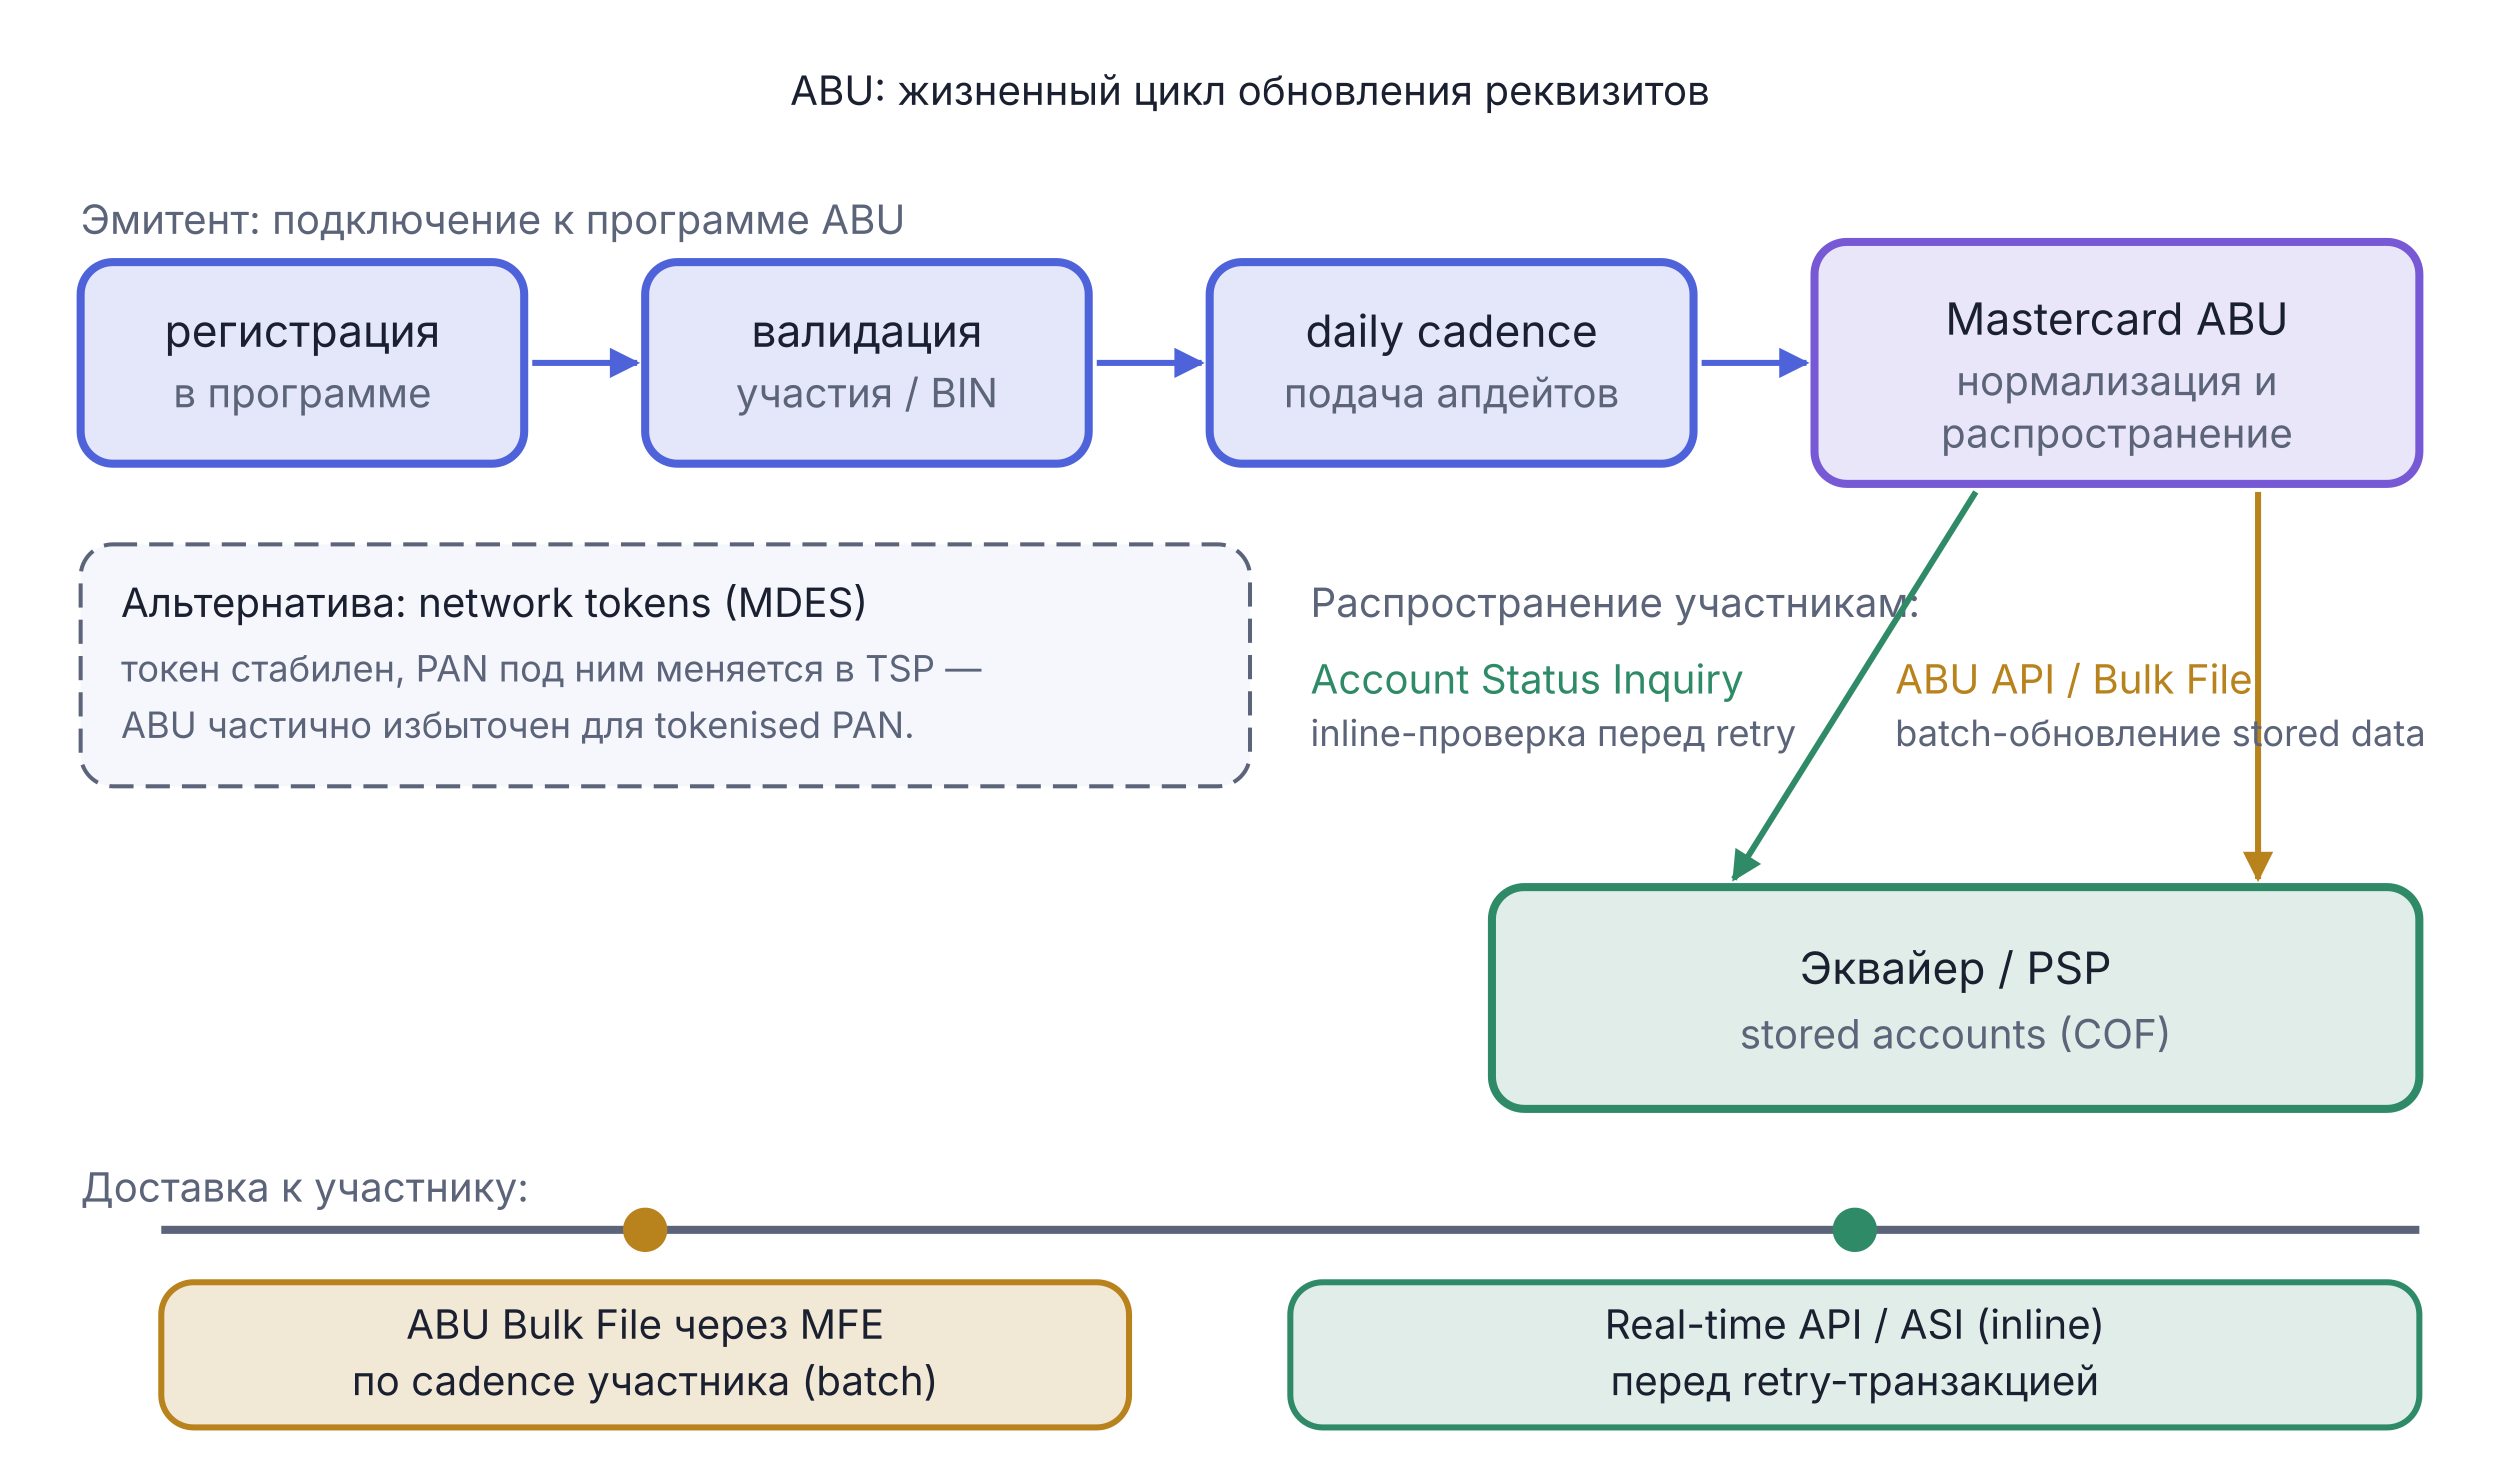
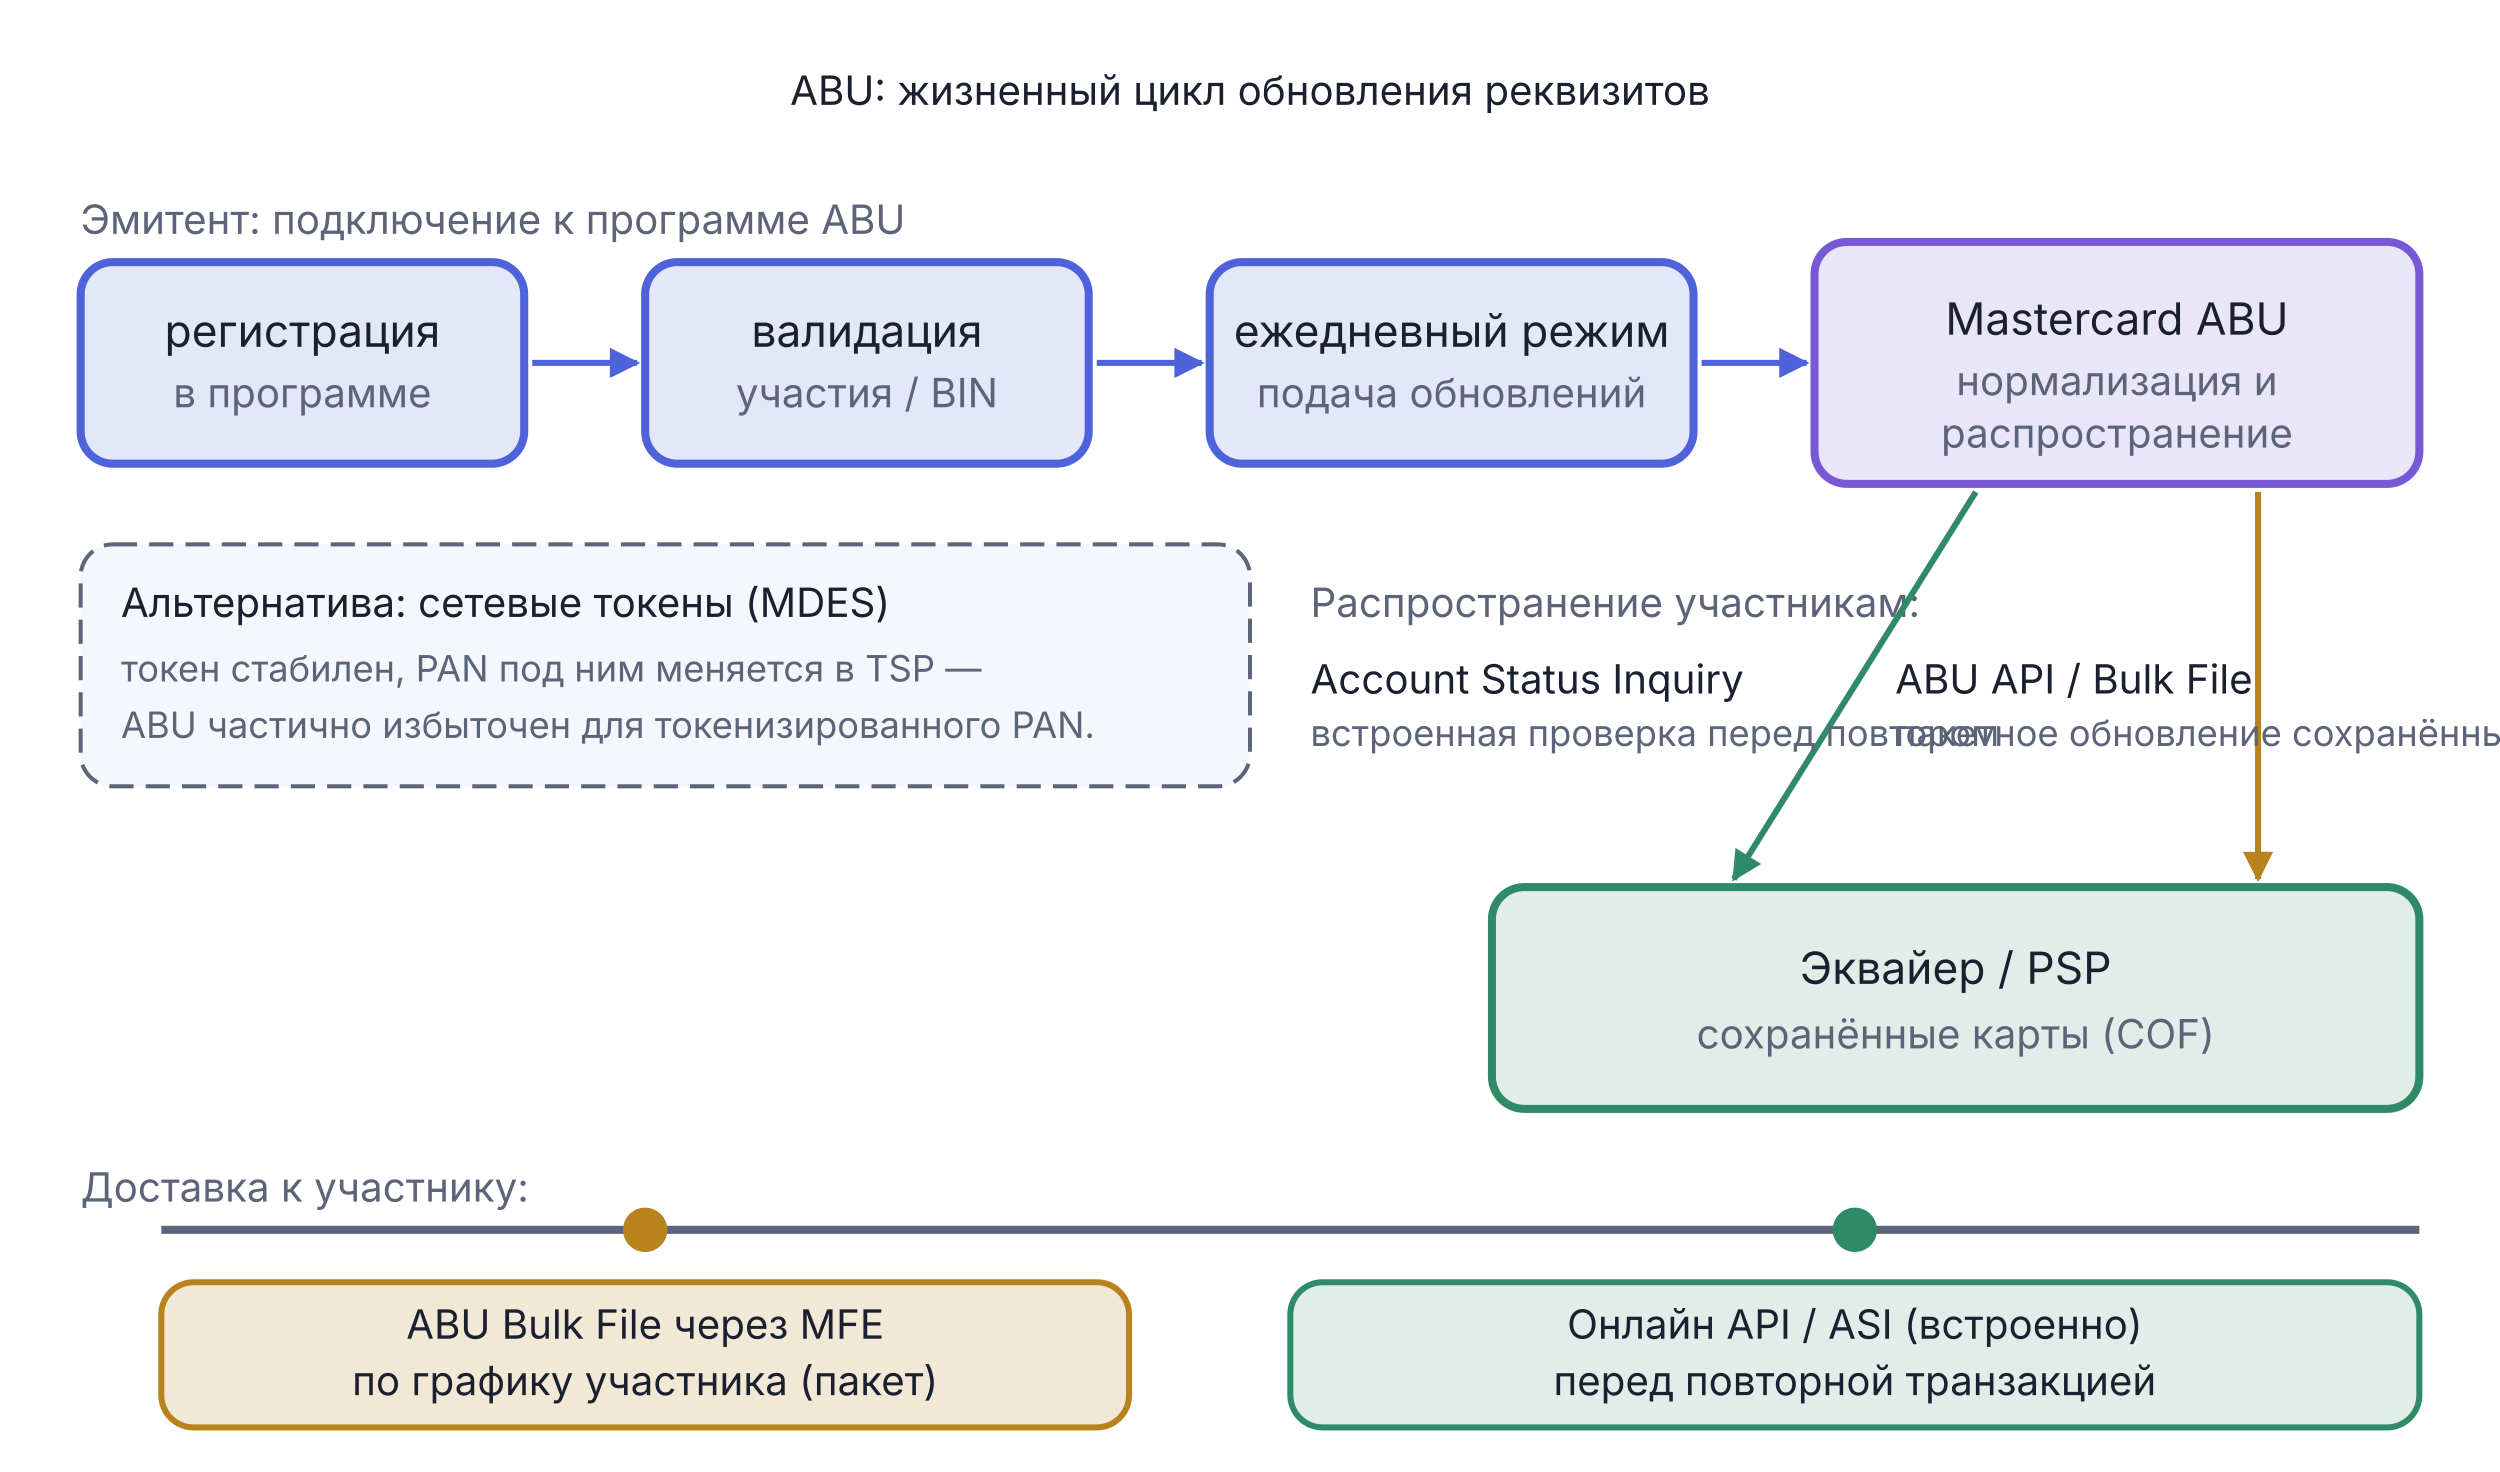
<svg xmlns="http://www.w3.org/2000/svg" viewBox="0 0 620 365" width="620" height="365">
  <defs>
    <marker id="arr-Good" viewBox="0 0 10 10" refX="9" refY="5" markerWidth="5" markerHeight="5" orient="auto">
      <path d="M0,0 L10,5 L0,10 Z" fill="#2F8B67" />
    </marker>
    <marker id="arr-Good-s" viewBox="0 0 10 10" refX="1" refY="5" markerWidth="5" markerHeight="5" orient="auto">
      <path d="M10,0 L0,5 L10,10 Z" fill="#2F8B67" />
    </marker>
    <marker id="arr-AccentA" viewBox="0 0 10 10" refX="9" refY="5" markerWidth="5" markerHeight="5" orient="auto">
      <path d="M0,0 L10,5 L0,10 Z" fill="#4E63D9" />
    </marker>
    <marker id="arr-AccentA-s" viewBox="0 0 10 10" refX="1" refY="5" markerWidth="5" markerHeight="5" orient="auto">
      <path d="M10,0 L0,5 L10,10 Z" fill="#4E63D9" />
    </marker>
    <marker id="arr-Muted" viewBox="0 0 10 10" refX="9" refY="5" markerWidth="5" markerHeight="5" orient="auto">
      <path d="M0,0 L10,5 L0,10 Z" fill="#5C647A" />
    </marker>
    <marker id="arr-Muted-s" viewBox="0 0 10 10" refX="1" refY="5" markerWidth="5" markerHeight="5" orient="auto">
      <path d="M10,0 L0,5 L10,10 Z" fill="#5C647A" />
    </marker>
    <marker id="arr-Warn" viewBox="0 0 10 10" refX="9" refY="5" markerWidth="5" markerHeight="5" orient="auto">
      <path d="M0,0 L10,5 L0,10 Z" fill="#B8821C" />
    </marker>
    <marker id="arr-Warn-s" viewBox="0 0 10 10" refX="1" refY="5" markerWidth="5" markerHeight="5" orient="auto">
      <path d="M10,0 L0,5 L10,10 Z" fill="#B8821C" />
    </marker>
  </defs>
  <text x="310.0" y="26.0" text-anchor="middle" font-family="Inter, -apple-system, BlinkMacSystemFont, 'Helvetica Neue', Arial, sans-serif" font-size="10" fill="#1A2030">ABU: жизненный цикл обновления реквизитов</text>
  <text x="20.0" y="58.0" text-anchor="start" font-family="Inter, -apple-system, BlinkMacSystemFont, 'Helvetica Neue', Arial, sans-serif" font-size="10" fill="#5C647A">Эмитент: подключение к программе ABU</text>
  <rect x="20.0" y="65.0" width="110" height="50" rx="8" fill="#4E63D9" fill-opacity="0.15" stroke="#4E63D9" stroke-width="2" />
  <text x="75.0" y="86.0" text-anchor="middle" font-family="Inter, -apple-system, BlinkMacSystemFont, 'Helvetica Neue', Arial, sans-serif" font-size="11" fill="#1A2030">регистрация</text>
  <text x="75.0" y="101.0" text-anchor="middle" font-family="Inter, -apple-system, BlinkMacSystemFont, 'Helvetica Neue', Arial, sans-serif" font-size="10" fill="#5C647A">в программе</text>
  <line x1="132.0" y1="90.0" x2="158.0" y2="90.0" stroke="#4E63D9" stroke-width="1.5" marker-end="url(#arr-AccentA)" />
  <rect x="160.0" y="65.0" width="110" height="50" rx="8" fill="#4E63D9" fill-opacity="0.15" stroke="#4E63D9" stroke-width="2" />
  <text x="215.0" y="86.0" text-anchor="middle" font-family="Inter, -apple-system, BlinkMacSystemFont, 'Helvetica Neue', Arial, sans-serif" font-size="11" fill="#1A2030">валидация</text>
  <text x="215.0" y="101.0" text-anchor="middle" font-family="Inter, -apple-system, BlinkMacSystemFont, 'Helvetica Neue', Arial, sans-serif" font-size="10" fill="#5C647A">участия / BIN</text>
  <line x1="272.0" y1="90.0" x2="298.0" y2="90.0" stroke="#4E63D9" stroke-width="1.5" marker-end="url(#arr-AccentA)" />
  <rect x="300.0" y="65.0" width="120" height="50" rx="8" fill="#4E63D9" fill-opacity="0.15" stroke="#4E63D9" stroke-width="2" />
-   <text x="360.0" y="86.0" text-anchor="middle" font-family="Inter, -apple-system, BlinkMacSystemFont, 'Helvetica Neue', Arial, sans-serif" font-size="11" fill="#1A2030">daily cadence</text>
-   <text x="360.0" y="101.0" text-anchor="middle" font-family="Inter, -apple-system, BlinkMacSystemFont, 'Helvetica Neue', Arial, sans-serif" font-size="10" fill="#5C647A">подача апдейтов</text>
+   <text x="360.0" y="86.0" text-anchor="middle" font-family="Inter, -apple-system, BlinkMacSystemFont, 'Helvetica Neue', Arial, sans-serif" font-size="11" fill="#1A2030">ежедневный режим</text>
+   <text x="360.0" y="101.0" text-anchor="middle" font-family="Inter, -apple-system, BlinkMacSystemFont, 'Helvetica Neue', Arial, sans-serif" font-size="10" fill="#5C647A">подача обновлений</text>
  <line x1="422.0" y1="90.0" x2="448.0" y2="90.0" stroke="#4E63D9" stroke-width="1.5" marker-end="url(#arr-AccentA)" />
  <rect x="450.0" y="60.0" width="150" height="60" rx="8" fill="#7759D6" fill-opacity="0.15" stroke="#7759D6" stroke-width="2" />
  <text x="525.0" y="83.0" text-anchor="middle" font-family="Inter, -apple-system, BlinkMacSystemFont, 'Helvetica Neue', Arial, sans-serif" font-size="11" fill="#1A2030">Mastercard ABU</text>
  <text x="525.0" y="98.0" text-anchor="middle" font-family="Inter, -apple-system, BlinkMacSystemFont, 'Helvetica Neue', Arial, sans-serif" font-size="10" fill="#5C647A">нормализация и</text>
  <text x="525.0" y="111.0" text-anchor="middle" font-family="Inter, -apple-system, BlinkMacSystemFont, 'Helvetica Neue', Arial, sans-serif" font-size="10" fill="#5C647A">распространение</text>
  <rect x="20.0" y="135.0" width="290" height="60" rx="8" fill="#F5F7FD" stroke="#5C647A" stroke-width="1" stroke-dasharray="6,3" />
-   <text x="30.0" y="153.0" text-anchor="start" font-family="Inter, -apple-system, BlinkMacSystemFont, 'Helvetica Neue', Arial, sans-serif" font-size="10" font-weight="normal" fill="#1A2030">Альтернатива: network tokens (MDES)</text>
+   <text x="30.0" y="153.0" text-anchor="start" font-family="Inter, -apple-system, BlinkMacSystemFont, 'Helvetica Neue', Arial, sans-serif" font-size="10" font-weight="normal" fill="#1A2030">Альтернатива: сетевые токены (MDES)</text>
  <text x="30.0" y="169.0" text-anchor="start" font-family="Inter, -apple-system, BlinkMacSystemFont, 'Helvetica Neue', Arial, sans-serif" font-size="9" fill="#5C647A">токен стабилен, PAN под ним меняется в TSP —</text>
-   <text x="30.0" y="183.0" text-anchor="start" font-family="Inter, -apple-system, BlinkMacSystemFont, 'Helvetica Neue', Arial, sans-serif" font-size="9" fill="#5C647A">ABU частично избыточен для tokenised PAN.</text>
+   <text x="30.0" y="183.0" text-anchor="start" font-family="Inter, -apple-system, BlinkMacSystemFont, 'Helvetica Neue', Arial, sans-serif" font-size="9" fill="#5C647A">ABU частично избыточен для токенизированного PAN.</text>
  <text x="325.0" y="153.0" text-anchor="start" font-family="Inter, -apple-system, BlinkMacSystemFont, 'Helvetica Neue', Arial, sans-serif" font-size="10" fill="#5C647A">Распространение участникам:</text>
  <line x1="490.0" y1="122.0" x2="430.0" y2="218.0" stroke="#2F8B67" stroke-width="1.5" marker-end="url(#arr-Good)" />
-   <text x="325.0" y="172.0" text-anchor="start" font-family="Inter, -apple-system, BlinkMacSystemFont, 'Helvetica Neue', Arial, sans-serif" font-size="10" fill="#2F8B67">Account Status Inquiry</text>
-   <text x="325.0" y="185.0" text-anchor="start" font-family="Inter, -apple-system, BlinkMacSystemFont, 'Helvetica Neue', Arial, sans-serif" font-size="9" fill="#5C647A">inline-проверка перед retry</text>
+   <text x="325.0" y="172.0" text-anchor="start" font-family="Inter, -apple-system, BlinkMacSystemFont, 'Helvetica Neue', Arial, sans-serif" font-size="10" fill="#1A2030">Account Status Inquiry</text>
+   <text x="325.0" y="185.0" text-anchor="start" font-family="Inter, -apple-system, BlinkMacSystemFont, 'Helvetica Neue', Arial, sans-serif" font-size="9" fill="#5C647A">встроенная проверка перед повтором</text>
  <line x1="560.0" y1="122.0" x2="560.0" y2="218.0" stroke="#B8821C" stroke-width="1.5" marker-end="url(#arr-Warn)" />
-   <text x="470.0" y="172.0" text-anchor="start" font-family="Inter, -apple-system, BlinkMacSystemFont, 'Helvetica Neue', Arial, sans-serif" font-size="10" fill="#B8821C">ABU API / Bulk File</text>
-   <text x="470.0" y="185.0" text-anchor="start" font-family="Inter, -apple-system, BlinkMacSystemFont, 'Helvetica Neue', Arial, sans-serif" font-size="9" fill="#5C647A">batch-обновление stored data</text>
+   <text x="470.0" y="172.0" text-anchor="start" font-family="Inter, -apple-system, BlinkMacSystemFont, 'Helvetica Neue', Arial, sans-serif" font-size="10" fill="#1A2030">ABU API / Bulk File</text>
+   <text x="470.0" y="185.0" text-anchor="start" font-family="Inter, -apple-system, BlinkMacSystemFont, 'Helvetica Neue', Arial, sans-serif" font-size="9" fill="#5C647A">пакетное обновление сохранённых данных</text>
  <rect x="370.0" y="220.0" width="230" height="55" rx="8" fill="#2F8B67" fill-opacity="0.15" stroke="#2F8B67" stroke-width="2" />
  <text x="485.0" y="244.0" text-anchor="middle" font-family="Inter, -apple-system, BlinkMacSystemFont, 'Helvetica Neue', Arial, sans-serif" font-size="11" fill="#1A2030">Эквайер / PSP</text>
-   <text x="485.0" y="260.0" text-anchor="middle" font-family="Inter, -apple-system, BlinkMacSystemFont, 'Helvetica Neue', Arial, sans-serif" font-size="10" fill="#5C647A">stored accounts (COF)</text>
+   <text x="485.0" y="260.0" text-anchor="middle" font-family="Inter, -apple-system, BlinkMacSystemFont, 'Helvetica Neue', Arial, sans-serif" font-size="10" fill="#5C647A">сохранённые карты (COF)</text>
  <line x1="40.0" y1="305.0" x2="600.0" y2="305.0" stroke="#5C647A" stroke-width="2" />
  <text x="20.0" y="298.0" text-anchor="start" font-family="Inter, -apple-system, BlinkMacSystemFont, 'Helvetica Neue', Arial, sans-serif" font-size="10" fill="#5C647A">Доставка к участнику:</text>
  <rect x="40.0" y="318.0" width="240" height="36" rx="8" fill="#B8821C" fill-opacity="0.18" stroke="#B8821C" stroke-width="1.5" />
  <text x="160.0" y="332.0" text-anchor="middle" font-family="Inter, -apple-system, BlinkMacSystemFont, 'Helvetica Neue', Arial, sans-serif" font-size="10" fill="#1A2030">ABU Bulk File через MFE</text>
-   <text x="160.0" y="346.0" text-anchor="middle" font-family="Inter, -apple-system, BlinkMacSystemFont, 'Helvetica Neue', Arial, sans-serif" font-size="10" fill="#1A2030">по cadence участника (batch)</text>
+   <text x="160.0" y="346.0" text-anchor="middle" font-family="Inter, -apple-system, BlinkMacSystemFont, 'Helvetica Neue', Arial, sans-serif" font-size="10" fill="#1A2030">по графику участника (пакет)</text>
  <rect x="320.0" y="318.0" width="280" height="36" rx="8" fill="#2F8B67" fill-opacity="0.15" stroke="#2F8B67" stroke-width="1.5" />
-   <text x="460.0" y="332.0" text-anchor="middle" font-family="Inter, -apple-system, BlinkMacSystemFont, 'Helvetica Neue', Arial, sans-serif" font-size="10" fill="#1A2030">Real-time API / ASI (inline)</text>
-   <text x="460.0" y="346.0" text-anchor="middle" font-family="Inter, -apple-system, BlinkMacSystemFont, 'Helvetica Neue', Arial, sans-serif" font-size="10" fill="#1A2030">перед retry-транзакцией</text>
+   <text x="460.0" y="332.0" text-anchor="middle" font-family="Inter, -apple-system, BlinkMacSystemFont, 'Helvetica Neue', Arial, sans-serif" font-size="10" fill="#1A2030">Онлайн API / ASI (встроенно)</text>
+   <text x="460.0" y="346.0" text-anchor="middle" font-family="Inter, -apple-system, BlinkMacSystemFont, 'Helvetica Neue', Arial, sans-serif" font-size="10" fill="#1A2030">перед повторной транзакцией</text>
  <ellipse cx="160.0" cy="305.0" rx="5.0" ry="5.0" fill="#B8821C" stroke="#B8821C" stroke-width="1" />
  <ellipse cx="460.0" cy="305.0" rx="5.0" ry="5.0" fill="#2F8B67" stroke="#2F8B67" stroke-width="1" />
</svg>
